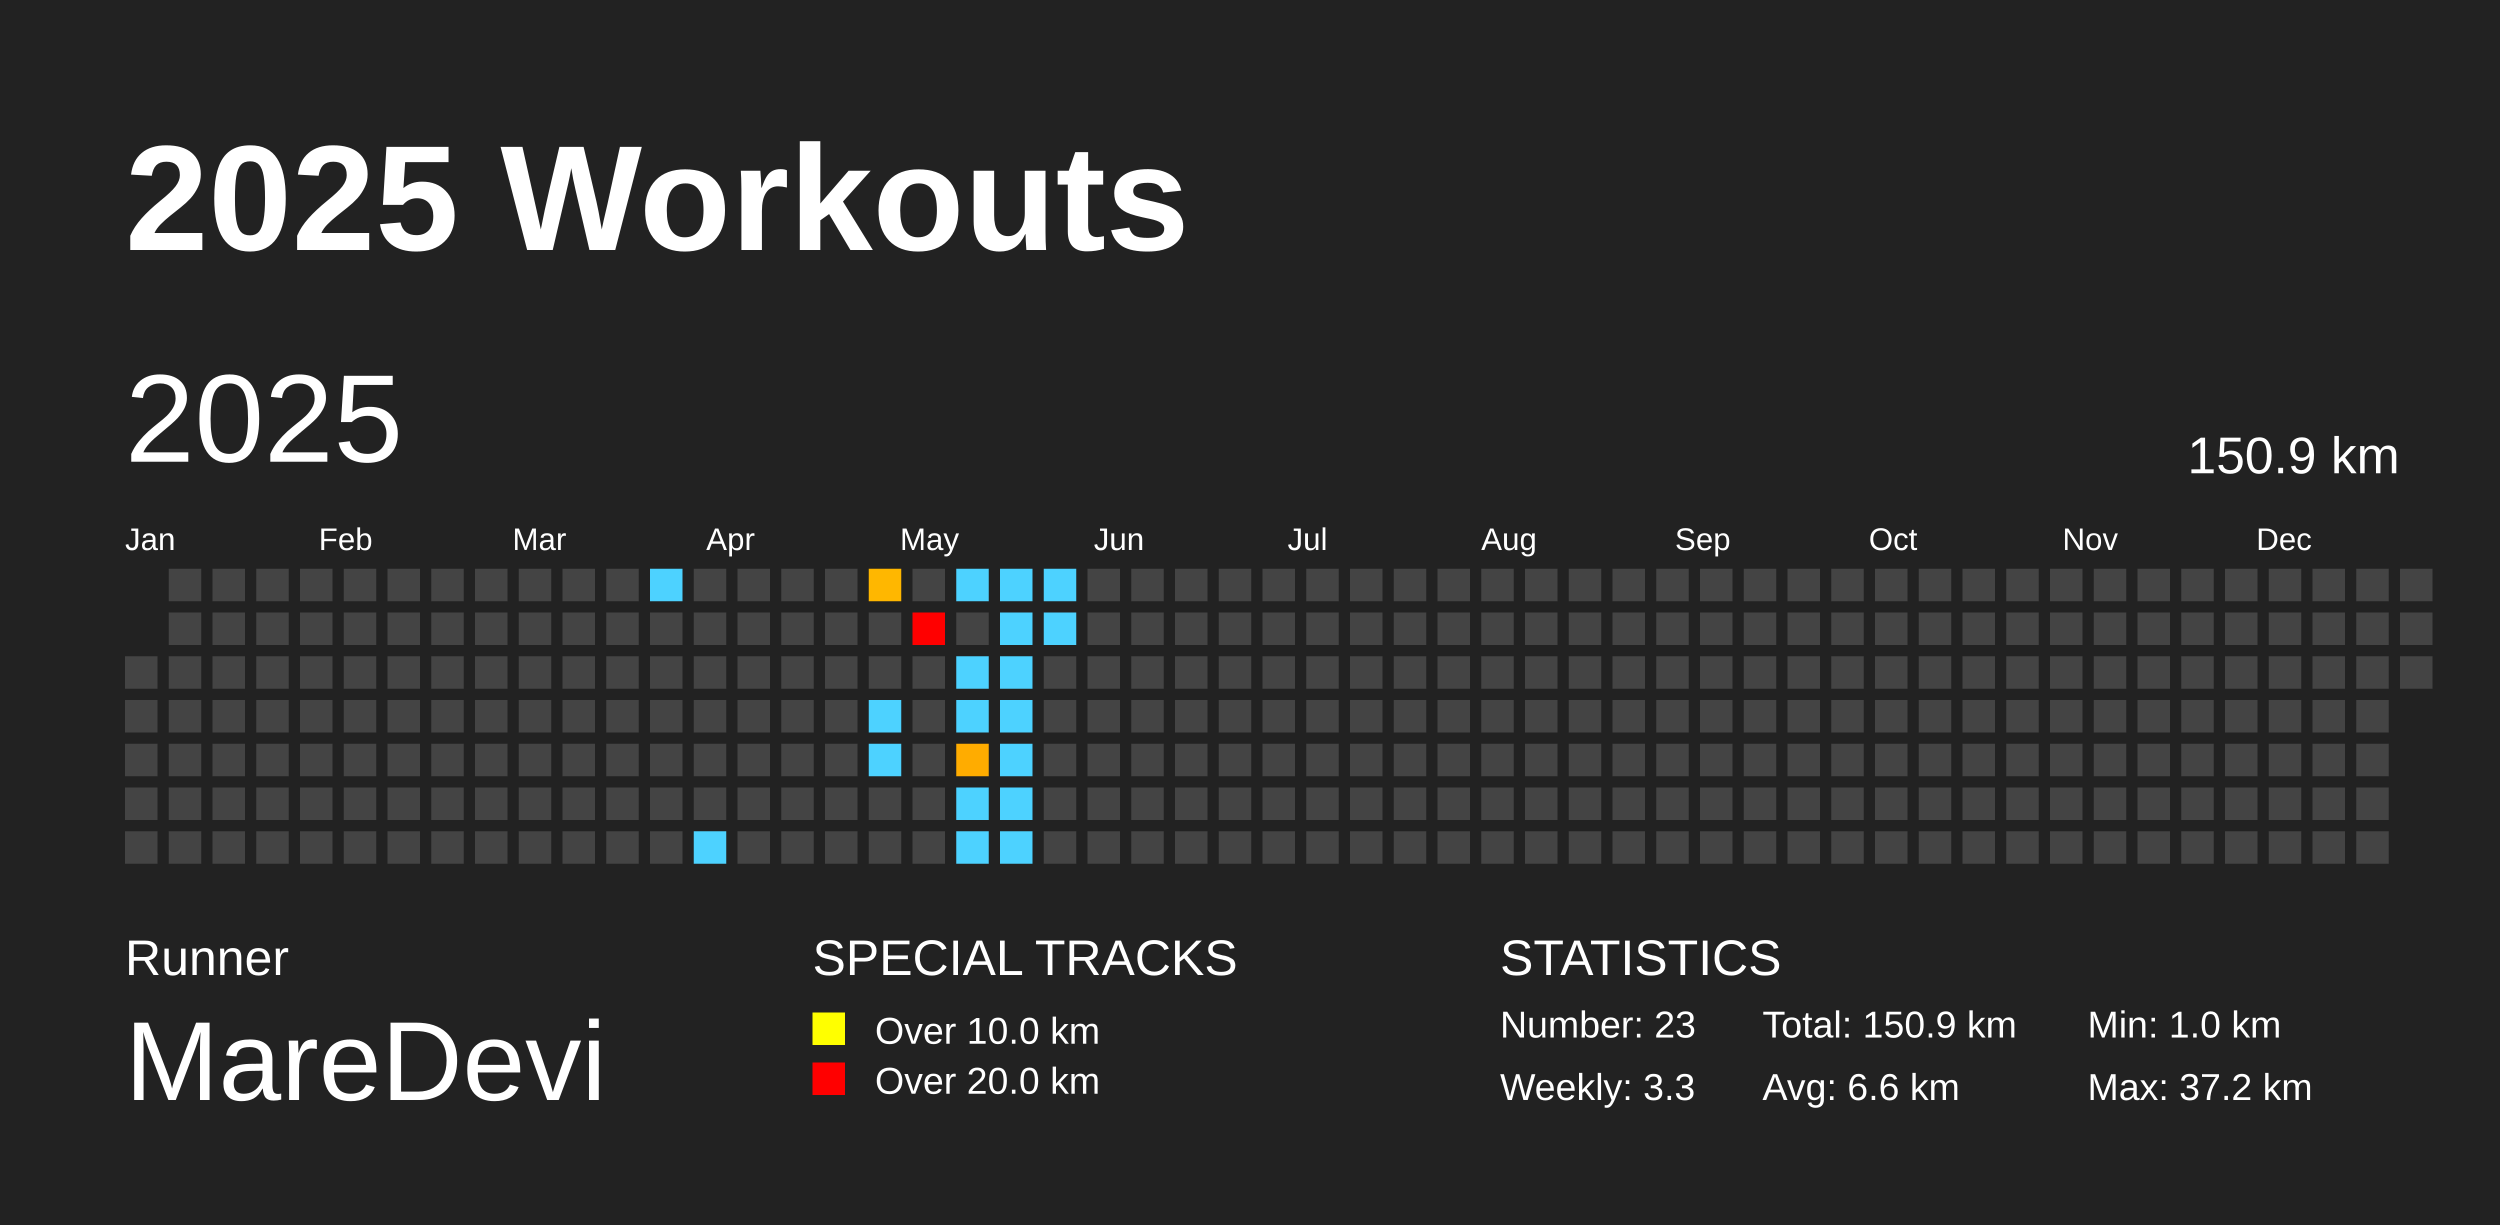
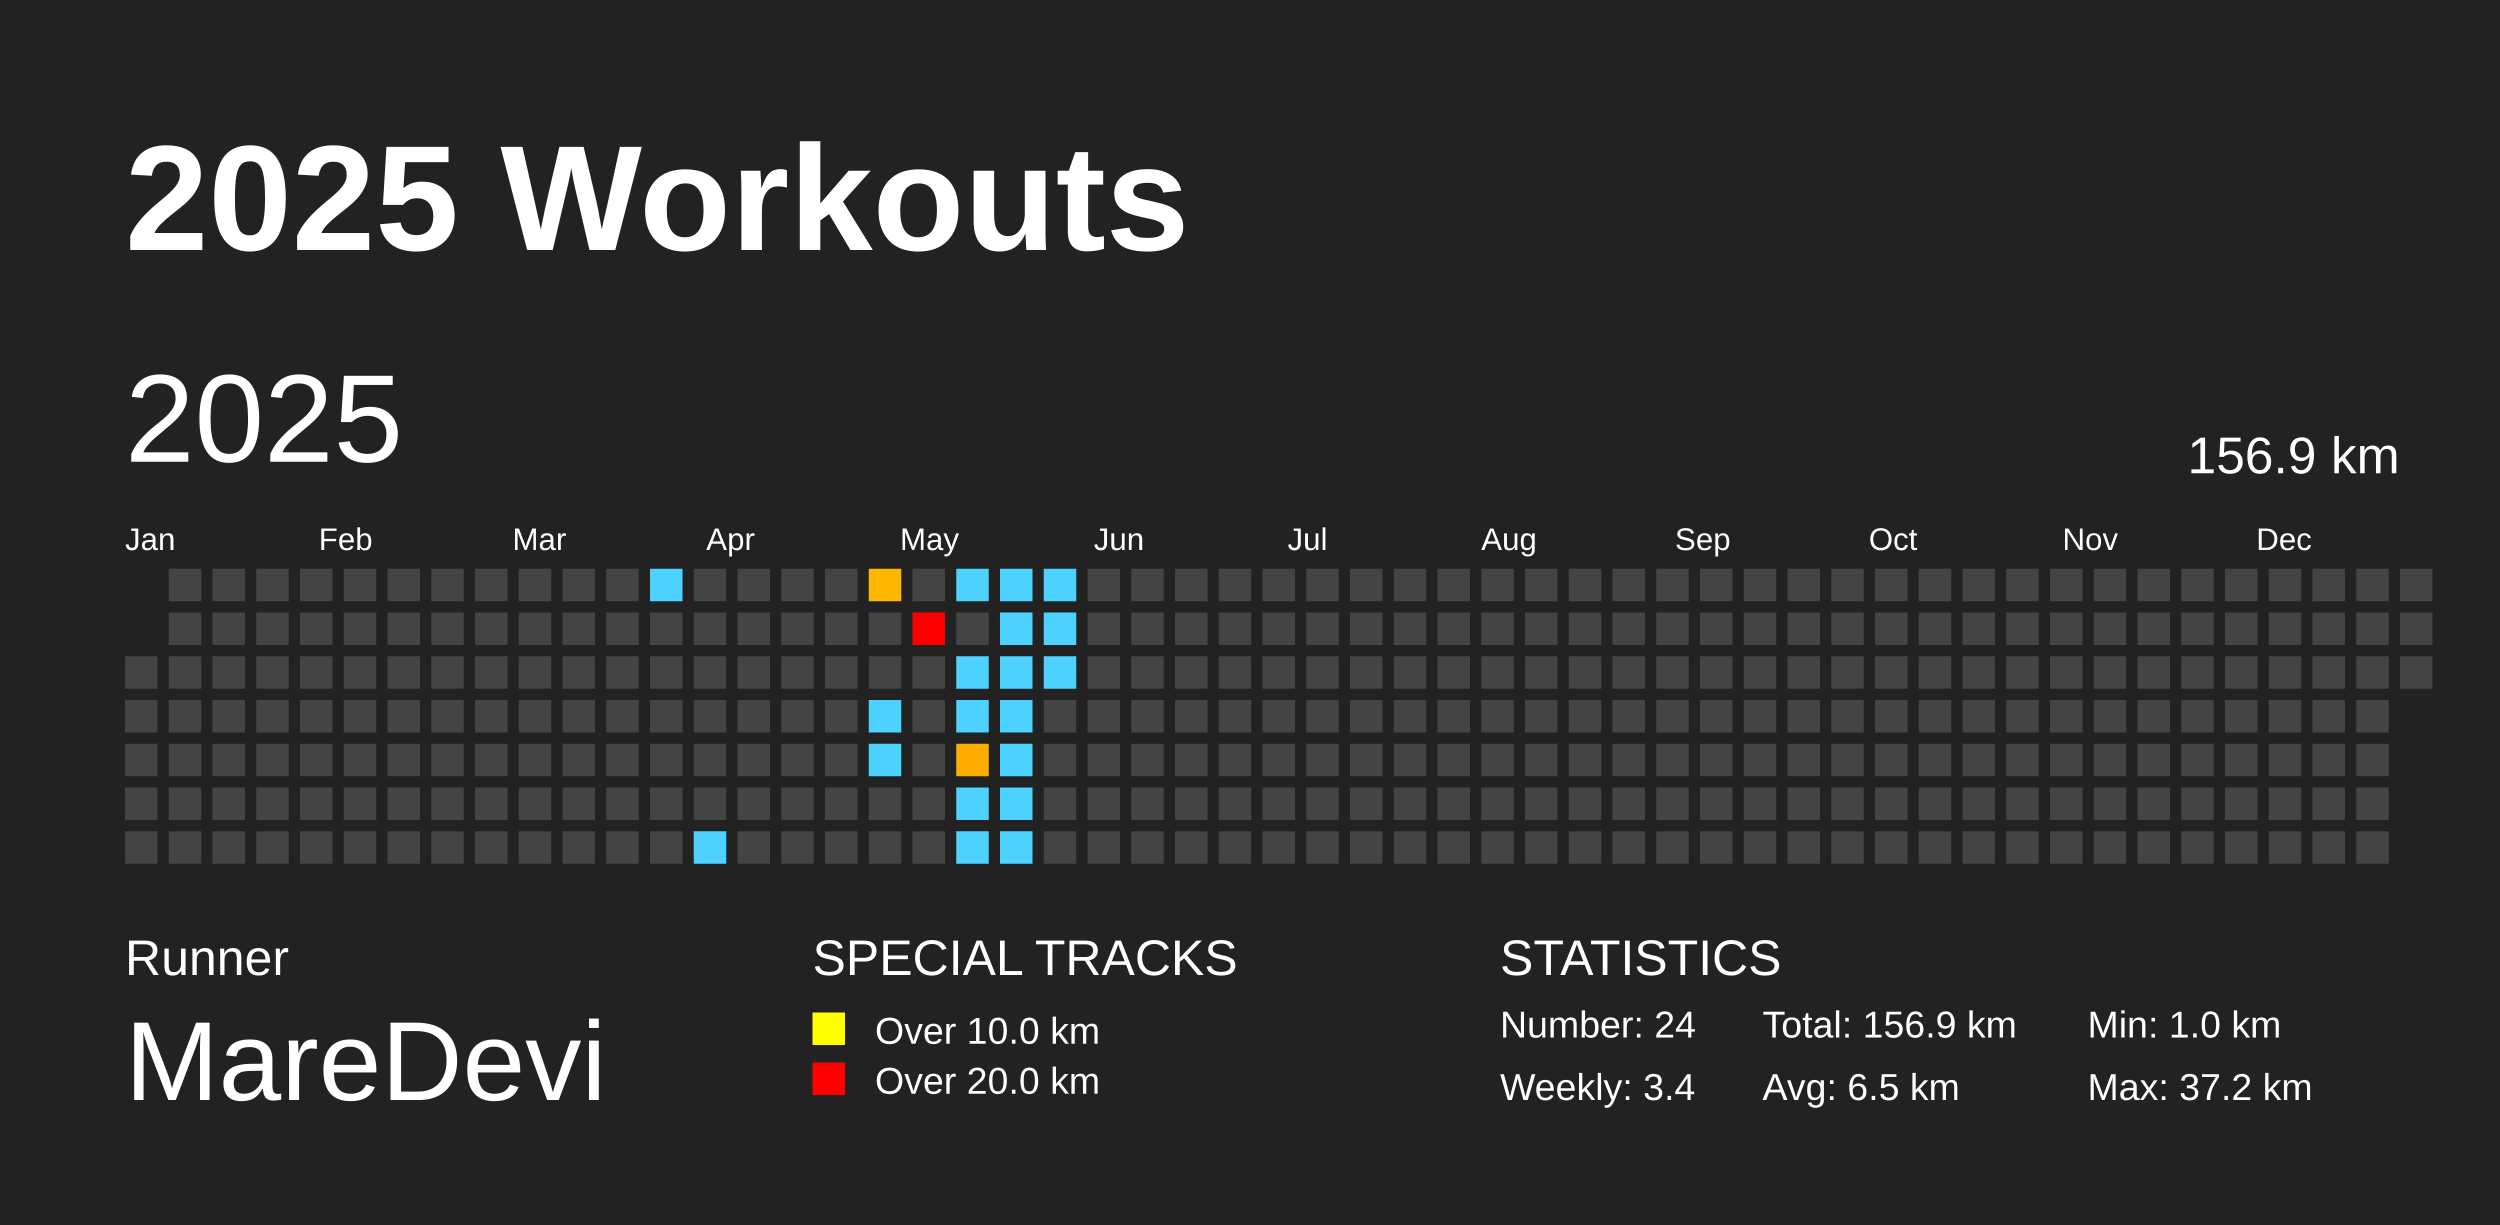
<svg xmlns="http://www.w3.org/2000/svg" baseProfile="full" height="98mm" version="1.1" viewBox="0,0,200,98" width="200mm">
  <defs />
  <rect fill="#222222" height="98" width="200" x="0" y="0" />
  <text fill="#FFFFFF" style="font-size:12px; font-family:Arial; font-weight:bold;" x="10" y="20">2025 Workouts</text>
  <text fill="#FFFFFF" style="font-size:4px; font-family:Arial" x="10" y="78">Runner</text>
  <text fill="#FFFFFF" style="font-size:9px; font-family:Arial" x="10" y="88">MareDevi</text>
  <text fill="#FFFFFF" style="font-size:4px; font-family:Arial" x="65" y="78">SPECIAL TRACKS</text>
  <rect fill="yellow" height="2.6" width="2.6" x="65" y="81" />
  <text fill="#FFFFFF" style="font-size:3px; font-family:Arial" x="70" y="83.5">Over 10.0 km</text>
  <rect fill="red" height="2.6" width="2.6" x="65" y="85" />
  <text fill="#FFFFFF" style="font-size:3px; font-family:Arial" x="70" y="87.5">Over 20.0 km</text>
  <text fill="#FFFFFF" style="font-size:4px; font-family:Arial" x="120" y="78">STATISTICS</text>
-   <text fill="#FFFFFF" style="font-size:3px; font-family:Arial" x="120" y="83">Number: 23</text>
-   <text fill="#FFFFFF" style="font-size:3px; font-family:Arial" x="120" y="88">Weekly: 3.3</text>
-   <text fill="#FFFFFF" style="font-size:3px; font-family:Arial" x="141" y="83">Total: 150.9 km</text>
-   <text fill="#FFFFFF" style="font-size:3px; font-family:Arial" x="141" y="88">Avg: 6.6 km</text>
+   <text fill="#FFFFFF" style="font-size:3px; font-family:Arial" x="120" y="83">Number: 24</text>
+   <text fill="#FFFFFF" style="font-size:3px; font-family:Arial" x="120" y="88">Weekly: 3.4</text>
+   <text fill="#FFFFFF" style="font-size:3px; font-family:Arial" x="141" y="83">Total: 156.9 km</text>
+   <text fill="#FFFFFF" style="font-size:3px; font-family:Arial" x="141" y="88">Avg: 6.5 km</text>
  <text fill="#FFFFFF" style="font-size:3px; font-family:Arial" x="167" y="83">Min: 1.0 km</text>
  <text fill="#FFFFFF" style="font-size:3px; font-family:Arial" x="167" y="88">Max: 37.2 km</text>
  <text dominant-baseline="hanging" fill="#FFFFFF" style="font-size:10.0px; font-family:Arial;" x="10" y="30">2025</text>
-   <text dominant-baseline="hanging" fill="#FFFFFF" style="font-size:4.125px; font-family:Arial;" x="175" y="35">150.9 km</text>
+   <text dominant-baseline="hanging" fill="#FFFFFF" style="font-size:4.125px; font-family:Arial;" x="175" y="35">156.9 km</text>
  <text fill="#FFFFFF" style="font-size:2.5px; font-family:Arial" x="10.0" y="44">Jan</text>
  <text fill="#FFFFFF" style="font-size:2.5px; font-family:Arial" x="25.5" y="44">Feb</text>
  <text fill="#FFFFFF" style="font-size:2.5px; font-family:Arial" x="41.0" y="44">Mar</text>
  <text fill="#FFFFFF" style="font-size:2.5px; font-family:Arial" x="56.5" y="44">Apr</text>
  <text fill="#FFFFFF" style="font-size:2.5px; font-family:Arial" x="72.0" y="44">May</text>
  <text fill="#FFFFFF" style="font-size:2.5px; font-family:Arial" x="87.5" y="44">Jun</text>
  <text fill="#FFFFFF" style="font-size:2.5px; font-family:Arial" x="103.0" y="44">Jul</text>
  <text fill="#FFFFFF" style="font-size:2.5px; font-family:Arial" x="118.5" y="44">Aug</text>
  <text fill="#FFFFFF" style="font-size:2.5px; font-family:Arial" x="134.0" y="44">Sep</text>
  <text fill="#FFFFFF" style="font-size:2.5px; font-family:Arial" x="149.5" y="44">Oct</text>
  <text fill="#FFFFFF" style="font-size:2.5px; font-family:Arial" x="165.0" y="44">Nov</text>
  <text fill="#FFFFFF" style="font-size:2.5px; font-family:Arial" x="180.5" y="44">Dec</text>
  <rect fill="#444444" height="2.6" width="2.6" x="10.0" y="52.5" />
  <rect fill="#444444" height="2.6" width="2.6" x="10.0" y="56.0" />
  <rect fill="#444444" height="2.6" width="2.6" x="10.0" y="59.5" />
  <rect fill="#444444" height="2.6" width="2.6" x="10.0" y="63.0" />
  <rect fill="#444444" height="2.6" width="2.6" x="10.0" y="66.5" />
  <rect fill="#444444" height="2.6" width="2.6" x="13.5" y="45.5" />
  <rect fill="#444444" height="2.6" width="2.6" x="13.5" y="49.0" />
  <rect fill="#444444" height="2.6" width="2.6" x="13.5" y="52.5" />
  <rect fill="#444444" height="2.6" width="2.6" x="13.5" y="56.0" />
  <rect fill="#444444" height="2.6" width="2.6" x="13.5" y="59.5" />
  <rect fill="#444444" height="2.6" width="2.6" x="13.5" y="63.0" />
  <rect fill="#444444" height="2.6" width="2.6" x="13.5" y="66.5" />
  <rect fill="#444444" height="2.6" width="2.6" x="17.0" y="45.5" />
  <rect fill="#444444" height="2.6" width="2.6" x="17.0" y="49.0" />
  <rect fill="#444444" height="2.6" width="2.6" x="17.0" y="52.5" />
  <rect fill="#444444" height="2.6" width="2.6" x="17.0" y="56.0" />
  <rect fill="#444444" height="2.6" width="2.6" x="17.0" y="59.5" />
  <rect fill="#444444" height="2.6" width="2.6" x="17.0" y="63.0" />
  <rect fill="#444444" height="2.6" width="2.6" x="17.0" y="66.5" />
  <rect fill="#444444" height="2.6" width="2.6" x="20.5" y="45.5" />
  <rect fill="#444444" height="2.6" width="2.6" x="20.5" y="49.0" />
  <rect fill="#444444" height="2.6" width="2.6" x="20.5" y="52.5" />
  <rect fill="#444444" height="2.6" width="2.6" x="20.5" y="56.0" />
  <rect fill="#444444" height="2.6" width="2.6" x="20.5" y="59.5" />
  <rect fill="#444444" height="2.6" width="2.6" x="20.5" y="63.0" />
  <rect fill="#444444" height="2.6" width="2.6" x="20.5" y="66.5" />
  <rect fill="#444444" height="2.6" width="2.6" x="24.0" y="45.5" />
  <rect fill="#444444" height="2.6" width="2.6" x="24.0" y="49.0" />
  <rect fill="#444444" height="2.6" width="2.6" x="24.0" y="52.5" />
  <rect fill="#444444" height="2.6" width="2.6" x="24.0" y="56.0" />
  <rect fill="#444444" height="2.6" width="2.6" x="24.0" y="59.5" />
  <rect fill="#444444" height="2.6" width="2.6" x="24.0" y="63.0" />
  <rect fill="#444444" height="2.6" width="2.6" x="24.0" y="66.5" />
  <rect fill="#444444" height="2.6" width="2.6" x="27.5" y="45.5" />
  <rect fill="#444444" height="2.6" width="2.6" x="27.5" y="49.0" />
  <rect fill="#444444" height="2.6" width="2.6" x="27.5" y="52.5" />
  <rect fill="#444444" height="2.6" width="2.6" x="27.5" y="56.0" />
  <rect fill="#444444" height="2.6" width="2.6" x="27.5" y="59.5" />
  <rect fill="#444444" height="2.6" width="2.6" x="27.5" y="63.0" />
  <rect fill="#444444" height="2.6" width="2.6" x="27.5" y="66.5" />
  <rect fill="#444444" height="2.6" width="2.6" x="31.0" y="45.5" />
  <rect fill="#444444" height="2.6" width="2.6" x="31.0" y="49.0" />
  <rect fill="#444444" height="2.6" width="2.6" x="31.0" y="52.5" />
  <rect fill="#444444" height="2.6" width="2.6" x="31.0" y="56.0" />
  <rect fill="#444444" height="2.6" width="2.6" x="31.0" y="59.5" />
  <rect fill="#444444" height="2.6" width="2.6" x="31.0" y="63.0" />
  <rect fill="#444444" height="2.6" width="2.6" x="31.0" y="66.5" />
  <rect fill="#444444" height="2.6" width="2.6" x="34.5" y="45.5" />
  <rect fill="#444444" height="2.6" width="2.6" x="34.5" y="49.0" />
  <rect fill="#444444" height="2.6" width="2.6" x="34.5" y="52.5" />
  <rect fill="#444444" height="2.6" width="2.6" x="34.5" y="56.0" />
  <rect fill="#444444" height="2.6" width="2.6" x="34.5" y="59.5" />
  <rect fill="#444444" height="2.6" width="2.6" x="34.5" y="63.0" />
  <rect fill="#444444" height="2.6" width="2.6" x="34.5" y="66.5" />
  <rect fill="#444444" height="2.6" width="2.6" x="38.0" y="45.5" />
  <rect fill="#444444" height="2.6" width="2.6" x="38.0" y="49.0" />
  <rect fill="#444444" height="2.6" width="2.6" x="38.0" y="52.5" />
  <rect fill="#444444" height="2.6" width="2.6" x="38.0" y="56.0" />
  <rect fill="#444444" height="2.6" width="2.6" x="38.0" y="59.5" />
  <rect fill="#444444" height="2.6" width="2.6" x="38.0" y="63.0" />
  <rect fill="#444444" height="2.6" width="2.6" x="38.0" y="66.5" />
  <rect fill="#444444" height="2.6" width="2.6" x="41.5" y="45.5" />
  <rect fill="#444444" height="2.6" width="2.6" x="41.5" y="49.0" />
  <rect fill="#444444" height="2.6" width="2.6" x="41.5" y="52.5" />
  <rect fill="#444444" height="2.6" width="2.6" x="41.5" y="56.0" />
  <rect fill="#444444" height="2.6" width="2.6" x="41.5" y="59.5" />
  <rect fill="#444444" height="2.6" width="2.6" x="41.5" y="63.0" />
  <rect fill="#444444" height="2.6" width="2.6" x="41.5" y="66.5" />
  <rect fill="#444444" height="2.6" width="2.6" x="45.0" y="45.5" />
  <rect fill="#444444" height="2.6" width="2.6" x="45.0" y="49.0" />
  <rect fill="#444444" height="2.6" width="2.6" x="45.0" y="52.5" />
  <rect fill="#444444" height="2.6" width="2.6" x="45.0" y="56.0" />
  <rect fill="#444444" height="2.6" width="2.6" x="45.0" y="59.5" />
  <rect fill="#444444" height="2.6" width="2.6" x="45.0" y="63.0" />
  <rect fill="#444444" height="2.6" width="2.6" x="45.0" y="66.5" />
  <rect fill="#444444" height="2.6" width="2.6" x="48.5" y="45.5" />
  <rect fill="#444444" height="2.6" width="2.6" x="48.5" y="49.0" />
  <rect fill="#444444" height="2.6" width="2.6" x="48.5" y="52.5" />
  <rect fill="#444444" height="2.6" width="2.6" x="48.5" y="56.0" />
  <rect fill="#444444" height="2.6" width="2.6" x="48.5" y="59.5" />
  <rect fill="#444444" height="2.6" width="2.6" x="48.5" y="63.0" />
  <rect fill="#444444" height="2.6" width="2.6" x="48.5" y="66.5" />
  <rect fill="#4dd2ff" height="2.6" width="2.6" x="52.0" y="45.5" />
  <rect fill="#444444" height="2.6" width="2.6" x="52.0" y="49.0" />
  <rect fill="#444444" height="2.6" width="2.6" x="52.0" y="52.5" />
  <rect fill="#444444" height="2.6" width="2.6" x="52.0" y="56.0" />
  <rect fill="#444444" height="2.6" width="2.6" x="52.0" y="59.5" />
  <rect fill="#444444" height="2.6" width="2.6" x="52.0" y="63.0" />
  <rect fill="#444444" height="2.6" width="2.6" x="52.0" y="66.5" />
  <rect fill="#444444" height="2.6" width="2.6" x="55.5" y="45.5" />
  <rect fill="#444444" height="2.6" width="2.6" x="55.5" y="49.0" />
  <rect fill="#444444" height="2.6" width="2.6" x="55.5" y="52.5" />
  <rect fill="#444444" height="2.6" width="2.6" x="55.5" y="56.0" />
  <rect fill="#444444" height="2.6" width="2.6" x="55.5" y="59.5" />
  <rect fill="#444444" height="2.6" width="2.6" x="55.5" y="63.0" />
  <rect fill="#4dd2ff" height="2.6" width="2.6" x="55.5" y="66.5" />
  <rect fill="#444444" height="2.6" width="2.6" x="59.0" y="45.5" />
  <rect fill="#444444" height="2.6" width="2.6" x="59.0" y="49.0" />
  <rect fill="#444444" height="2.6" width="2.6" x="59.0" y="52.5" />
  <rect fill="#444444" height="2.6" width="2.6" x="59.0" y="56.0" />
  <rect fill="#444444" height="2.6" width="2.6" x="59.0" y="59.5" />
  <rect fill="#444444" height="2.6" width="2.6" x="59.0" y="63.0" />
  <rect fill="#444444" height="2.6" width="2.6" x="59.0" y="66.5" />
  <rect fill="#444444" height="2.6" width="2.6" x="62.5" y="45.5" />
  <rect fill="#444444" height="2.6" width="2.6" x="62.5" y="49.0" />
  <rect fill="#444444" height="2.6" width="2.6" x="62.5" y="52.5" />
  <rect fill="#444444" height="2.6" width="2.6" x="62.5" y="56.0" />
  <rect fill="#444444" height="2.6" width="2.6" x="62.5" y="59.5" />
  <rect fill="#444444" height="2.6" width="2.6" x="62.5" y="63.0" />
  <rect fill="#444444" height="2.6" width="2.6" x="62.5" y="66.5" />
  <rect fill="#444444" height="2.6" width="2.6" x="66.0" y="45.5" />
  <rect fill="#444444" height="2.6" width="2.6" x="66.0" y="49.0" />
  <rect fill="#444444" height="2.6" width="2.6" x="66.0" y="52.5" />
  <rect fill="#444444" height="2.6" width="2.6" x="66.0" y="56.0" />
  <rect fill="#444444" height="2.6" width="2.6" x="66.0" y="59.5" />
  <rect fill="#444444" height="2.6" width="2.6" x="66.0" y="63.0" />
  <rect fill="#444444" height="2.6" width="2.6" x="66.0" y="66.5" />
  <rect fill="#ffb700" height="2.6" width="2.6" x="69.5" y="45.5" />
  <rect fill="#444444" height="2.6" width="2.6" x="69.5" y="49.0" />
  <rect fill="#444444" height="2.6" width="2.6" x="69.5" y="52.5" />
  <rect fill="#4dd2ff" height="2.6" width="2.6" x="69.5" y="56.0" />
  <rect fill="#4dd2ff" height="2.6" width="2.6" x="69.5" y="59.5" />
  <rect fill="#444444" height="2.6" width="2.6" x="69.5" y="63.0" />
  <rect fill="#444444" height="2.6" width="2.6" x="69.5" y="66.5" />
  <rect fill="#444444" height="2.6" width="2.6" x="73.0" y="45.5" />
  <rect fill="red" height="2.6" width="2.6" x="73.0" y="49.0" />
  <rect fill="#444444" height="2.6" width="2.6" x="73.0" y="52.5" />
  <rect fill="#444444" height="2.6" width="2.6" x="73.0" y="56.0" />
  <rect fill="#444444" height="2.6" width="2.6" x="73.0" y="59.5" />
  <rect fill="#444444" height="2.6" width="2.6" x="73.0" y="63.0" />
  <rect fill="#444444" height="2.6" width="2.6" x="73.0" y="66.5" />
  <rect fill="#4dd2ff" height="2.6" width="2.6" x="76.5" y="45.5" />
  <rect fill="#444444" height="2.6" width="2.6" x="76.5" y="49.0" />
  <rect fill="#4dd2ff" height="2.6" width="2.6" x="76.5" y="52.5" />
  <rect fill="#4dd2ff" height="2.6" width="2.6" x="76.5" y="56.0" />
  <rect fill="#ffac00" height="2.6" width="2.6" x="76.5" y="59.5" />
  <rect fill="#4dd2ff" height="2.6" width="2.6" x="76.5" y="63.0" />
  <rect fill="#4dd2ff" height="2.6" width="2.6" x="76.5" y="66.5" />
  <rect fill="#4dd2ff" height="2.6" width="2.6" x="80.0" y="45.5" />
  <rect fill="#4dd2ff" height="2.6" width="2.6" x="80.0" y="49.0" />
  <rect fill="#4dd2ff" height="2.6" width="2.6" x="80.0" y="52.5" />
  <rect fill="#4dd2ff" height="2.6" width="2.6" x="80.0" y="56.0" />
  <rect fill="#4dd2ff" height="2.6" width="2.6" x="80.0" y="59.5" />
  <rect fill="#4dd2ff" height="2.6" width="2.6" x="80.0" y="63.0" />
  <rect fill="#4dd2ff" height="2.6" width="2.6" x="80.0" y="66.5" />
  <rect fill="#4dd2ff" height="2.6" width="2.6" x="83.5" y="45.5" />
  <rect fill="#4dd2ff" height="2.6" width="2.6" x="83.5" y="49.0" />
-   <rect fill="#444444" height="2.6" width="2.6" x="83.5" y="52.5" />
+   <rect fill="#4dd2ff" height="2.6" width="2.6" x="83.5" y="52.5" />
  <rect fill="#444444" height="2.6" width="2.6" x="83.5" y="56.0" />
  <rect fill="#444444" height="2.6" width="2.6" x="83.5" y="59.5" />
  <rect fill="#444444" height="2.6" width="2.6" x="83.5" y="63.0" />
  <rect fill="#444444" height="2.6" width="2.6" x="83.5" y="66.5" />
  <rect fill="#444444" height="2.6" width="2.6" x="87.0" y="45.5" />
  <rect fill="#444444" height="2.6" width="2.6" x="87.0" y="49.0" />
  <rect fill="#444444" height="2.6" width="2.6" x="87.0" y="52.5" />
  <rect fill="#444444" height="2.6" width="2.6" x="87.0" y="56.0" />
  <rect fill="#444444" height="2.6" width="2.6" x="87.0" y="59.5" />
  <rect fill="#444444" height="2.6" width="2.6" x="87.0" y="63.0" />
  <rect fill="#444444" height="2.6" width="2.6" x="87.0" y="66.5" />
  <rect fill="#444444" height="2.6" width="2.6" x="90.5" y="45.5" />
  <rect fill="#444444" height="2.6" width="2.6" x="90.5" y="49.0" />
  <rect fill="#444444" height="2.6" width="2.6" x="90.5" y="52.5" />
  <rect fill="#444444" height="2.6" width="2.6" x="90.5" y="56.0" />
  <rect fill="#444444" height="2.6" width="2.6" x="90.5" y="59.5" />
  <rect fill="#444444" height="2.6" width="2.6" x="90.5" y="63.0" />
  <rect fill="#444444" height="2.6" width="2.6" x="90.5" y="66.5" />
  <rect fill="#444444" height="2.6" width="2.6" x="94.0" y="45.5" />
  <rect fill="#444444" height="2.6" width="2.6" x="94.0" y="49.0" />
  <rect fill="#444444" height="2.6" width="2.6" x="94.0" y="52.5" />
  <rect fill="#444444" height="2.6" width="2.6" x="94.0" y="56.0" />
  <rect fill="#444444" height="2.6" width="2.6" x="94.0" y="59.5" />
  <rect fill="#444444" height="2.6" width="2.6" x="94.0" y="63.0" />
  <rect fill="#444444" height="2.6" width="2.6" x="94.0" y="66.5" />
  <rect fill="#444444" height="2.6" width="2.6" x="97.5" y="45.5" />
  <rect fill="#444444" height="2.6" width="2.6" x="97.5" y="49.0" />
  <rect fill="#444444" height="2.6" width="2.6" x="97.5" y="52.5" />
  <rect fill="#444444" height="2.6" width="2.6" x="97.5" y="56.0" />
  <rect fill="#444444" height="2.6" width="2.6" x="97.5" y="59.5" />
  <rect fill="#444444" height="2.6" width="2.6" x="97.5" y="63.0" />
  <rect fill="#444444" height="2.6" width="2.6" x="97.5" y="66.5" />
  <rect fill="#444444" height="2.6" width="2.6" x="101.0" y="45.5" />
  <rect fill="#444444" height="2.6" width="2.6" x="101.0" y="49.0" />
  <rect fill="#444444" height="2.6" width="2.6" x="101.0" y="52.5" />
  <rect fill="#444444" height="2.6" width="2.6" x="101.0" y="56.0" />
  <rect fill="#444444" height="2.6" width="2.6" x="101.0" y="59.5" />
  <rect fill="#444444" height="2.6" width="2.6" x="101.0" y="63.0" />
  <rect fill="#444444" height="2.6" width="2.6" x="101.0" y="66.5" />
  <rect fill="#444444" height="2.6" width="2.6" x="104.5" y="45.5" />
  <rect fill="#444444" height="2.6" width="2.6" x="104.5" y="49.0" />
  <rect fill="#444444" height="2.6" width="2.6" x="104.5" y="52.5" />
  <rect fill="#444444" height="2.6" width="2.6" x="104.5" y="56.0" />
  <rect fill="#444444" height="2.6" width="2.6" x="104.5" y="59.5" />
  <rect fill="#444444" height="2.6" width="2.6" x="104.5" y="63.0" />
  <rect fill="#444444" height="2.6" width="2.6" x="104.5" y="66.5" />
  <rect fill="#444444" height="2.6" width="2.6" x="108.0" y="45.5" />
  <rect fill="#444444" height="2.6" width="2.6" x="108.0" y="49.0" />
  <rect fill="#444444" height="2.6" width="2.6" x="108.0" y="52.5" />
  <rect fill="#444444" height="2.6" width="2.6" x="108.0" y="56.0" />
  <rect fill="#444444" height="2.6" width="2.6" x="108.0" y="59.5" />
  <rect fill="#444444" height="2.6" width="2.6" x="108.0" y="63.0" />
  <rect fill="#444444" height="2.6" width="2.6" x="108.0" y="66.5" />
  <rect fill="#444444" height="2.6" width="2.6" x="111.5" y="45.5" />
  <rect fill="#444444" height="2.6" width="2.6" x="111.5" y="49.0" />
  <rect fill="#444444" height="2.6" width="2.6" x="111.5" y="52.5" />
  <rect fill="#444444" height="2.6" width="2.6" x="111.5" y="56.0" />
  <rect fill="#444444" height="2.6" width="2.6" x="111.5" y="59.5" />
  <rect fill="#444444" height="2.6" width="2.6" x="111.5" y="63.0" />
  <rect fill="#444444" height="2.6" width="2.6" x="111.5" y="66.5" />
  <rect fill="#444444" height="2.6" width="2.6" x="115.0" y="45.5" />
  <rect fill="#444444" height="2.6" width="2.6" x="115.0" y="49.0" />
  <rect fill="#444444" height="2.6" width="2.6" x="115.0" y="52.5" />
  <rect fill="#444444" height="2.6" width="2.6" x="115.0" y="56.0" />
  <rect fill="#444444" height="2.6" width="2.6" x="115.0" y="59.5" />
  <rect fill="#444444" height="2.6" width="2.6" x="115.0" y="63.0" />
  <rect fill="#444444" height="2.6" width="2.6" x="115.0" y="66.5" />
  <rect fill="#444444" height="2.6" width="2.6" x="118.5" y="45.5" />
  <rect fill="#444444" height="2.6" width="2.6" x="118.5" y="49.0" />
  <rect fill="#444444" height="2.6" width="2.6" x="118.5" y="52.5" />
  <rect fill="#444444" height="2.6" width="2.6" x="118.5" y="56.0" />
  <rect fill="#444444" height="2.6" width="2.6" x="118.5" y="59.5" />
  <rect fill="#444444" height="2.6" width="2.6" x="118.5" y="63.0" />
  <rect fill="#444444" height="2.6" width="2.6" x="118.5" y="66.5" />
  <rect fill="#444444" height="2.6" width="2.6" x="122.0" y="45.5" />
  <rect fill="#444444" height="2.6" width="2.6" x="122.0" y="49.0" />
  <rect fill="#444444" height="2.6" width="2.6" x="122.0" y="52.5" />
  <rect fill="#444444" height="2.6" width="2.6" x="122.0" y="56.0" />
  <rect fill="#444444" height="2.6" width="2.6" x="122.0" y="59.5" />
  <rect fill="#444444" height="2.6" width="2.6" x="122.0" y="63.0" />
  <rect fill="#444444" height="2.6" width="2.6" x="122.0" y="66.5" />
  <rect fill="#444444" height="2.6" width="2.6" x="125.5" y="45.5" />
  <rect fill="#444444" height="2.6" width="2.6" x="125.5" y="49.0" />
  <rect fill="#444444" height="2.6" width="2.6" x="125.5" y="52.5" />
  <rect fill="#444444" height="2.6" width="2.6" x="125.5" y="56.0" />
  <rect fill="#444444" height="2.6" width="2.6" x="125.5" y="59.5" />
  <rect fill="#444444" height="2.6" width="2.6" x="125.5" y="63.0" />
  <rect fill="#444444" height="2.6" width="2.6" x="125.5" y="66.5" />
  <rect fill="#444444" height="2.6" width="2.6" x="129.0" y="45.5" />
  <rect fill="#444444" height="2.6" width="2.6" x="129.0" y="49.0" />
  <rect fill="#444444" height="2.6" width="2.6" x="129.0" y="52.5" />
  <rect fill="#444444" height="2.6" width="2.6" x="129.0" y="56.0" />
  <rect fill="#444444" height="2.6" width="2.6" x="129.0" y="59.5" />
  <rect fill="#444444" height="2.6" width="2.6" x="129.0" y="63.0" />
  <rect fill="#444444" height="2.6" width="2.6" x="129.0" y="66.5" />
  <rect fill="#444444" height="2.6" width="2.6" x="132.5" y="45.5" />
  <rect fill="#444444" height="2.6" width="2.6" x="132.5" y="49.0" />
  <rect fill="#444444" height="2.6" width="2.6" x="132.5" y="52.5" />
  <rect fill="#444444" height="2.6" width="2.6" x="132.5" y="56.0" />
  <rect fill="#444444" height="2.6" width="2.6" x="132.5" y="59.5" />
  <rect fill="#444444" height="2.6" width="2.6" x="132.5" y="63.0" />
  <rect fill="#444444" height="2.6" width="2.6" x="132.5" y="66.5" />
  <rect fill="#444444" height="2.6" width="2.6" x="136.0" y="45.5" />
  <rect fill="#444444" height="2.6" width="2.6" x="136.0" y="49.0" />
  <rect fill="#444444" height="2.6" width="2.6" x="136.0" y="52.5" />
  <rect fill="#444444" height="2.6" width="2.6" x="136.0" y="56.0" />
  <rect fill="#444444" height="2.6" width="2.6" x="136.0" y="59.5" />
  <rect fill="#444444" height="2.6" width="2.6" x="136.0" y="63.0" />
  <rect fill="#444444" height="2.6" width="2.6" x="136.0" y="66.5" />
  <rect fill="#444444" height="2.6" width="2.6" x="139.5" y="45.5" />
  <rect fill="#444444" height="2.6" width="2.6" x="139.5" y="49.0" />
  <rect fill="#444444" height="2.6" width="2.6" x="139.5" y="52.5" />
  <rect fill="#444444" height="2.6" width="2.6" x="139.5" y="56.0" />
  <rect fill="#444444" height="2.6" width="2.6" x="139.5" y="59.5" />
  <rect fill="#444444" height="2.6" width="2.6" x="139.5" y="63.0" />
  <rect fill="#444444" height="2.6" width="2.6" x="139.5" y="66.5" />
  <rect fill="#444444" height="2.6" width="2.6" x="143.0" y="45.5" />
  <rect fill="#444444" height="2.6" width="2.6" x="143.0" y="49.0" />
  <rect fill="#444444" height="2.6" width="2.6" x="143.0" y="52.5" />
  <rect fill="#444444" height="2.6" width="2.6" x="143.0" y="56.0" />
  <rect fill="#444444" height="2.6" width="2.6" x="143.0" y="59.5" />
  <rect fill="#444444" height="2.6" width="2.6" x="143.0" y="63.0" />
  <rect fill="#444444" height="2.6" width="2.6" x="143.0" y="66.5" />
  <rect fill="#444444" height="2.6" width="2.6" x="146.5" y="45.5" />
  <rect fill="#444444" height="2.6" width="2.6" x="146.5" y="49.0" />
  <rect fill="#444444" height="2.6" width="2.6" x="146.5" y="52.5" />
  <rect fill="#444444" height="2.6" width="2.6" x="146.5" y="56.0" />
  <rect fill="#444444" height="2.6" width="2.6" x="146.5" y="59.5" />
  <rect fill="#444444" height="2.6" width="2.6" x="146.5" y="63.0" />
  <rect fill="#444444" height="2.6" width="2.6" x="146.5" y="66.5" />
  <rect fill="#444444" height="2.6" width="2.6" x="150.0" y="45.5" />
  <rect fill="#444444" height="2.6" width="2.6" x="150.0" y="49.0" />
  <rect fill="#444444" height="2.6" width="2.6" x="150.0" y="52.5" />
  <rect fill="#444444" height="2.6" width="2.6" x="150.0" y="56.0" />
  <rect fill="#444444" height="2.6" width="2.6" x="150.0" y="59.5" />
  <rect fill="#444444" height="2.6" width="2.6" x="150.0" y="63.0" />
  <rect fill="#444444" height="2.6" width="2.6" x="150.0" y="66.5" />
  <rect fill="#444444" height="2.6" width="2.6" x="153.5" y="45.5" />
  <rect fill="#444444" height="2.6" width="2.6" x="153.5" y="49.0" />
  <rect fill="#444444" height="2.6" width="2.6" x="153.5" y="52.5" />
  <rect fill="#444444" height="2.6" width="2.6" x="153.5" y="56.0" />
  <rect fill="#444444" height="2.6" width="2.6" x="153.5" y="59.5" />
  <rect fill="#444444" height="2.6" width="2.6" x="153.5" y="63.0" />
  <rect fill="#444444" height="2.6" width="2.6" x="153.5" y="66.5" />
  <rect fill="#444444" height="2.6" width="2.6" x="157.0" y="45.5" />
  <rect fill="#444444" height="2.6" width="2.6" x="157.0" y="49.0" />
  <rect fill="#444444" height="2.6" width="2.6" x="157.0" y="52.5" />
  <rect fill="#444444" height="2.6" width="2.6" x="157.0" y="56.0" />
  <rect fill="#444444" height="2.6" width="2.6" x="157.0" y="59.5" />
  <rect fill="#444444" height="2.6" width="2.6" x="157.0" y="63.0" />
  <rect fill="#444444" height="2.6" width="2.6" x="157.0" y="66.5" />
  <rect fill="#444444" height="2.6" width="2.6" x="160.5" y="45.5" />
  <rect fill="#444444" height="2.6" width="2.6" x="160.5" y="49.0" />
  <rect fill="#444444" height="2.6" width="2.6" x="160.5" y="52.5" />
  <rect fill="#444444" height="2.6" width="2.6" x="160.5" y="56.0" />
  <rect fill="#444444" height="2.6" width="2.6" x="160.5" y="59.5" />
  <rect fill="#444444" height="2.6" width="2.6" x="160.5" y="63.0" />
  <rect fill="#444444" height="2.6" width="2.6" x="160.5" y="66.5" />
  <rect fill="#444444" height="2.6" width="2.6" x="164.0" y="45.5" />
  <rect fill="#444444" height="2.6" width="2.6" x="164.0" y="49.0" />
  <rect fill="#444444" height="2.6" width="2.6" x="164.0" y="52.5" />
  <rect fill="#444444" height="2.6" width="2.6" x="164.0" y="56.0" />
  <rect fill="#444444" height="2.6" width="2.6" x="164.0" y="59.5" />
  <rect fill="#444444" height="2.6" width="2.6" x="164.0" y="63.0" />
  <rect fill="#444444" height="2.6" width="2.6" x="164.0" y="66.5" />
  <rect fill="#444444" height="2.6" width="2.6" x="167.5" y="45.5" />
  <rect fill="#444444" height="2.6" width="2.6" x="167.5" y="49.0" />
  <rect fill="#444444" height="2.6" width="2.6" x="167.5" y="52.5" />
  <rect fill="#444444" height="2.6" width="2.6" x="167.5" y="56.0" />
  <rect fill="#444444" height="2.6" width="2.6" x="167.5" y="59.5" />
  <rect fill="#444444" height="2.6" width="2.6" x="167.5" y="63.0" />
  <rect fill="#444444" height="2.6" width="2.6" x="167.5" y="66.5" />
  <rect fill="#444444" height="2.6" width="2.6" x="171.0" y="45.5" />
  <rect fill="#444444" height="2.6" width="2.6" x="171.0" y="49.0" />
  <rect fill="#444444" height="2.6" width="2.6" x="171.0" y="52.5" />
  <rect fill="#444444" height="2.6" width="2.6" x="171.0" y="56.0" />
  <rect fill="#444444" height="2.6" width="2.6" x="171.0" y="59.5" />
  <rect fill="#444444" height="2.6" width="2.6" x="171.0" y="63.0" />
  <rect fill="#444444" height="2.6" width="2.6" x="171.0" y="66.5" />
  <rect fill="#444444" height="2.6" width="2.6" x="174.5" y="45.5" />
  <rect fill="#444444" height="2.6" width="2.6" x="174.5" y="49.0" />
  <rect fill="#444444" height="2.6" width="2.6" x="174.5" y="52.5" />
  <rect fill="#444444" height="2.6" width="2.6" x="174.5" y="56.0" />
  <rect fill="#444444" height="2.6" width="2.6" x="174.5" y="59.5" />
  <rect fill="#444444" height="2.6" width="2.6" x="174.5" y="63.0" />
  <rect fill="#444444" height="2.6" width="2.6" x="174.5" y="66.5" />
  <rect fill="#444444" height="2.6" width="2.6" x="178.0" y="45.5" />
  <rect fill="#444444" height="2.6" width="2.6" x="178.0" y="49.0" />
  <rect fill="#444444" height="2.6" width="2.6" x="178.0" y="52.5" />
  <rect fill="#444444" height="2.6" width="2.6" x="178.0" y="56.0" />
  <rect fill="#444444" height="2.6" width="2.6" x="178.0" y="59.5" />
  <rect fill="#444444" height="2.6" width="2.6" x="178.0" y="63.0" />
  <rect fill="#444444" height="2.6" width="2.6" x="178.0" y="66.5" />
  <rect fill="#444444" height="2.6" width="2.6" x="181.5" y="45.5" />
  <rect fill="#444444" height="2.6" width="2.6" x="181.5" y="49.0" />
  <rect fill="#444444" height="2.6" width="2.6" x="181.5" y="52.5" />
  <rect fill="#444444" height="2.6" width="2.6" x="181.5" y="56.0" />
  <rect fill="#444444" height="2.6" width="2.6" x="181.5" y="59.5" />
  <rect fill="#444444" height="2.6" width="2.6" x="181.5" y="63.0" />
  <rect fill="#444444" height="2.6" width="2.6" x="181.5" y="66.5" />
  <rect fill="#444444" height="2.6" width="2.6" x="185.0" y="45.5" />
  <rect fill="#444444" height="2.6" width="2.6" x="185.0" y="49.0" />
  <rect fill="#444444" height="2.6" width="2.6" x="185.0" y="52.5" />
  <rect fill="#444444" height="2.6" width="2.6" x="185.0" y="56.0" />
  <rect fill="#444444" height="2.6" width="2.6" x="185.0" y="59.5" />
  <rect fill="#444444" height="2.6" width="2.6" x="185.0" y="63.0" />
  <rect fill="#444444" height="2.6" width="2.6" x="185.0" y="66.5" />
  <rect fill="#444444" height="2.6" width="2.6" x="188.5" y="45.5" />
  <rect fill="#444444" height="2.6" width="2.6" x="188.5" y="49.0" />
  <rect fill="#444444" height="2.6" width="2.6" x="188.5" y="52.5" />
  <rect fill="#444444" height="2.6" width="2.6" x="188.5" y="56.0" />
  <rect fill="#444444" height="2.6" width="2.6" x="188.5" y="59.5" />
  <rect fill="#444444" height="2.6" width="2.6" x="188.5" y="63.0" />
  <rect fill="#444444" height="2.6" width="2.6" x="188.5" y="66.5" />
  <rect fill="#444444" height="2.6" width="2.6" x="192.0" y="45.5" />
  <rect fill="#444444" height="2.6" width="2.6" x="192.0" y="49.0" />
  <rect fill="#444444" height="2.6" width="2.6" x="192.0" y="52.5" />
</svg>
